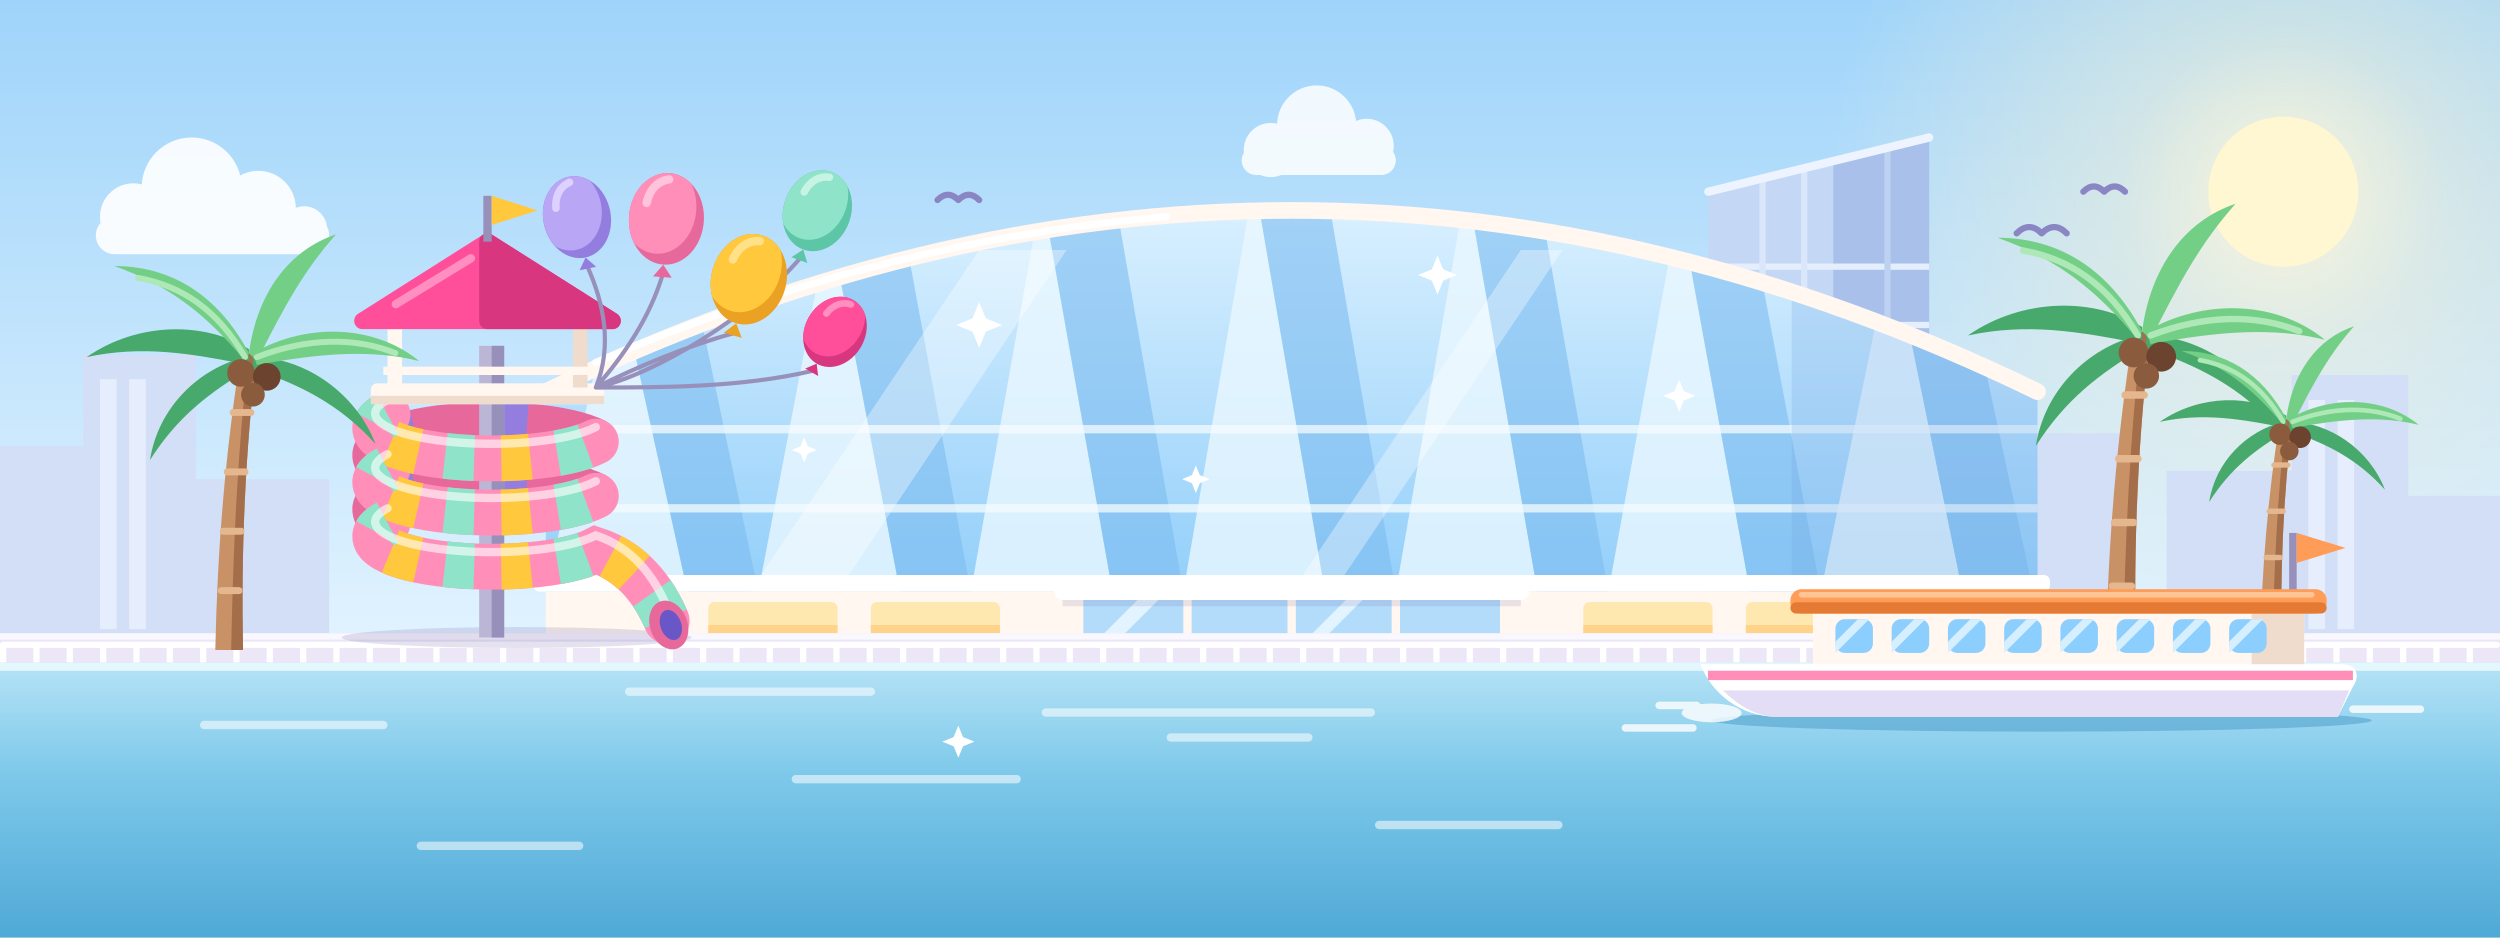
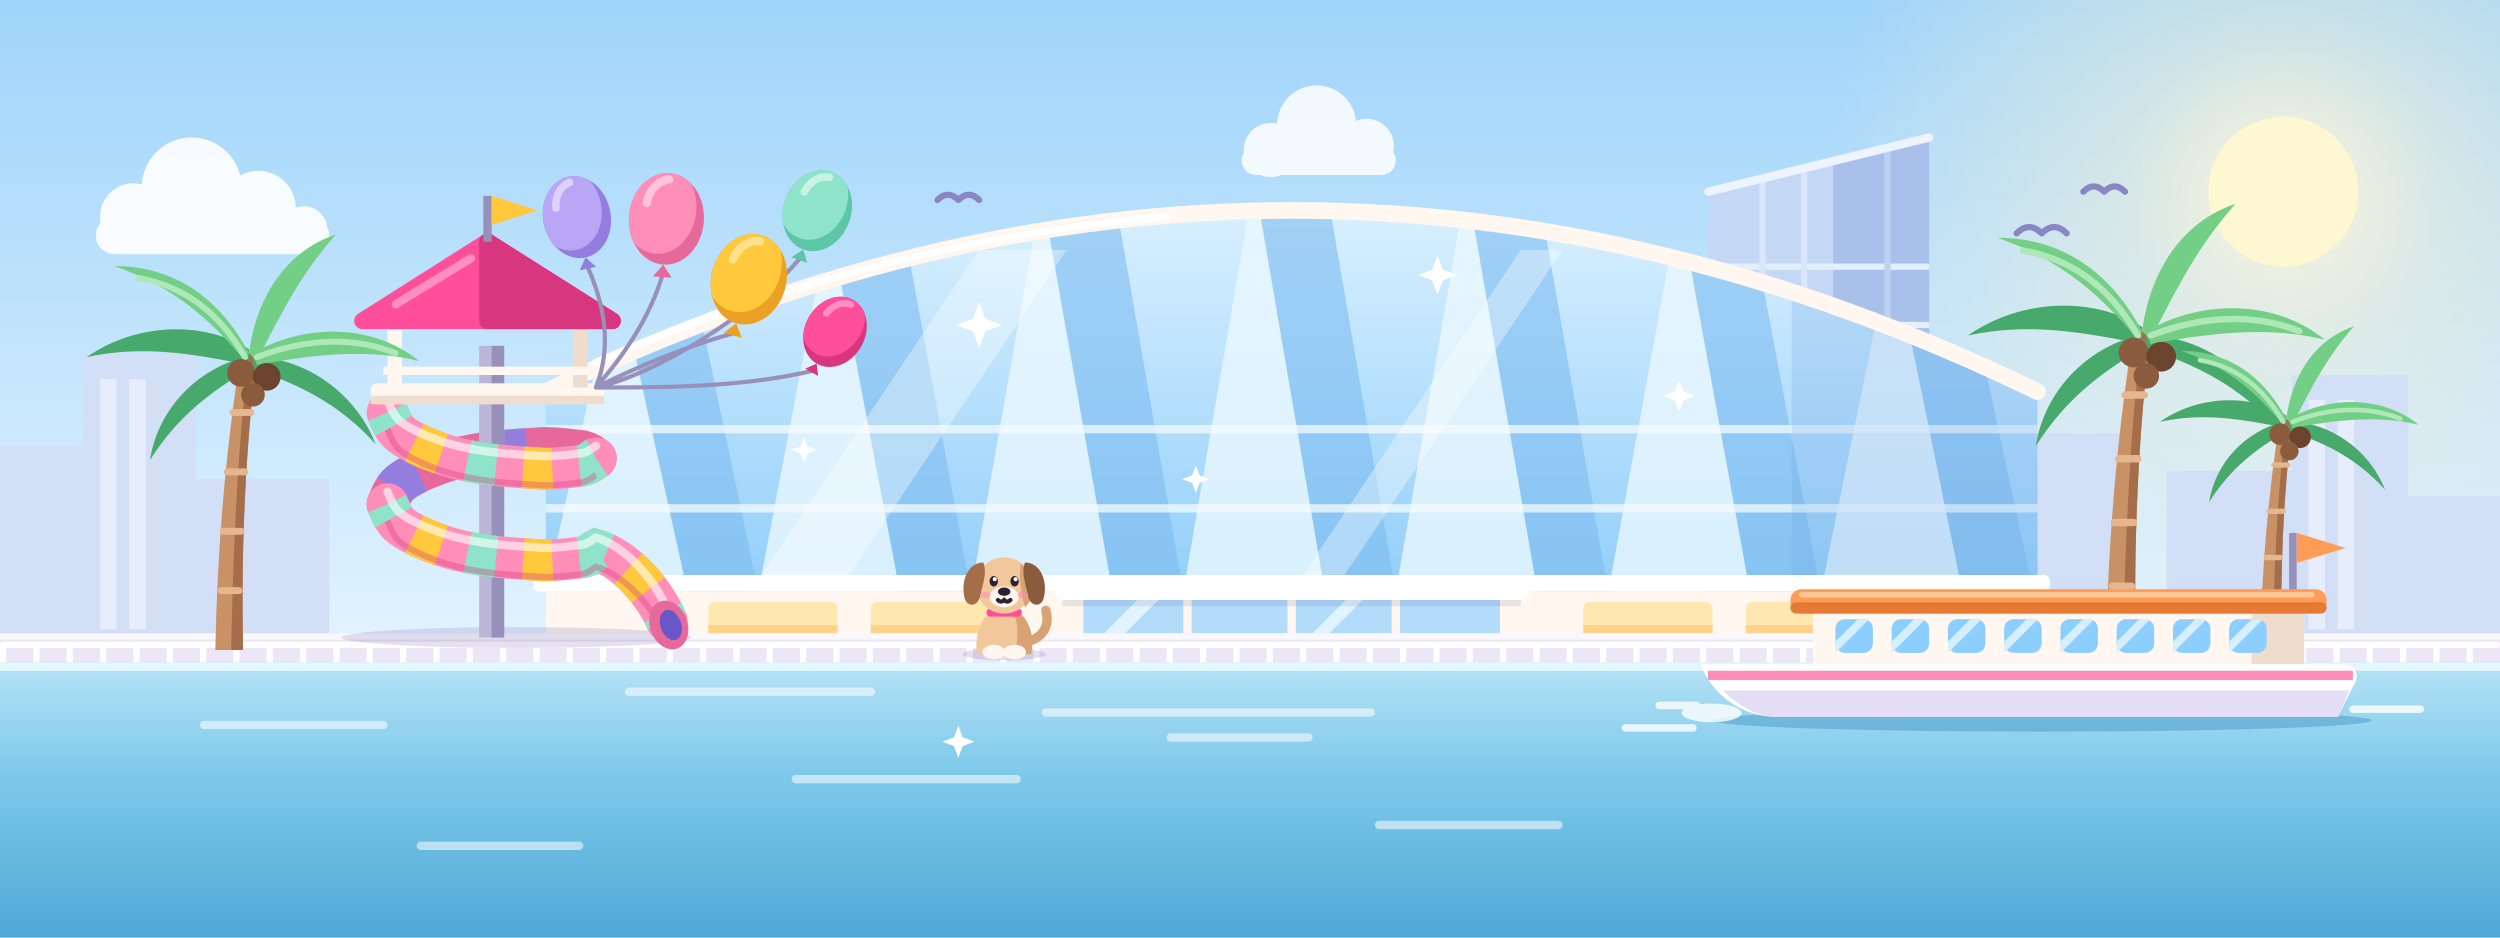
<svg xmlns="http://www.w3.org/2000/svg" viewBox="0 0 1200 450" preserveAspectRatio="xMidYMid slice">
  <defs>
    <linearGradient id="sky" x1="0" y1="0" x2="0" y2="320" gradientUnits="userSpaceOnUse">
      <stop offset="0" stop-color="#9fd4fa" />
      <stop offset="1" stop-color="#e4f4ff" />
    </linearGradient>
    <radialGradient id="sunglow" cx="1096" cy="92" r="220" gradientUnits="userSpaceOnUse">
      <stop offset="0" stop-color="#fff8dc" stop-opacity="0.95" />
      <stop offset="0.35" stop-color="#fff3d0" stop-opacity="0.45" />
      <stop offset="1" stop-color="#fff3d0" stop-opacity="0" />
    </radialGradient>
    <linearGradient id="river" x1="0" y1="318" x2="0" y2="450" gradientUnits="userSpaceOnUse">
      <stop offset="0" stop-color="#b6e3f6" />
      <stop offset="0.4" stop-color="#7ec9ea" />
      <stop offset="1" stop-color="#4fa9d6" />
    </linearGradient>
    <linearGradient id="glass" x1="0" y1="100" x2="0" y2="282" gradientUnits="userSpaceOnUse">
      <stop offset="0" stop-color="#d9f0ff" />
      <stop offset="1" stop-color="#93cffa" />
    </linearGradient>
    <clipPath id="front">
      <path d="M262 284V188Q620 14 978 188V284Z" />
    </clipPath>
    <clipPath id="tower">
      <path d="M820 300V92L926 66V300Z" />
    </clipPath>
    <g id="palm">
      <path d="M-7 0C-6-50-2-100 6-150L14-149C8-100 6-50 7 0Z" fill="#c99266" />
      <path d="M1 0C2-50 4-100 10-150L14-149C8-100 6-50 7 0Z" fill="#a46e4b" />
      <path d="M-4-30h9M-3-60h9M-1-90h9M2-120h9" stroke="#e5b78f" stroke-width="3.5" stroke-linecap="round" />
      <g transform="translate(10 -150)">
        <g fill="#48a96c">
          <path d="M0-2C-22-16-56-16-82 2C-54-4-30 0 0 6Z" />
          <path d="M2 2C28 2 54 20 64 46C46 26 26 16 2 8Z" />
          <path d="M-2 2C-26 8-46 28-50 54C-36 32-20 20 0 8Z" />
        </g>
        <g fill="#73cf86">
          <path d="M0 0C-16-30-40-44-68-44C-40-34-22-20-2 4Z" />
          <path d="M0 0C4-30 20-52 44-60C28-42 18-24 4 4Z" />
          <path d="M2 0C30-16 64-14 86 4C62-2 36 0 4 6Z" />
        </g>
        <path d="M-2 2C-16-22-34-34-56-38M4 2C30-8 54-8 74 0" fill="none" stroke="#aee8b7" stroke-width="3" stroke-linecap="round" />
        <circle cx="-4" cy="10" r="7" fill="#8a5b3d" />
        <circle cx="9" cy="12" r="7" fill="#6b432e" />
        <circle cx="2" cy="21" r="6" fill="#8a5b3d" />
      </g>
    </g>
    <ellipse id="bb" cx="0" cy="-27" rx="18" ry="22" />
    <clipPath id="bc">
      <use href="#bb" />
    </clipPath>
    <path id="bh" d="M-10-34C-9-41-5-45 0-46" fill="none" stroke-width="4" stroke-linecap="round" />
    <path id="bk" d="M-4.5 1h9l-4.5-6z" />
    <g id="bPink">
      <g clip-path="url(#bc)">
        <use href="#bb" fill="#e7699c" />
        <use href="#bb" fill="#ff8fb8" x="-4" y="-5" />
      </g>
      <use href="#bh" stroke="#ffc4da" />
      <use href="#bk" fill="#e7699c" />
    </g>
    <g id="bLav">
      <g clip-path="url(#bc)">
        <use href="#bb" fill="#937ee0" />
        <use href="#bb" fill="#b9a6f5" x="-4" y="-5" />
      </g>
      <use href="#bh" stroke="#ddd2ff" />
      <use href="#bk" fill="#937ee0" />
    </g>
    <g id="bGold">
      <g clip-path="url(#bc)">
        <use href="#bb" fill="#eba123" />
        <use href="#bb" fill="#ffc83d" x="-4" y="-5" />
      </g>
      <use href="#bh" stroke="#ffe189" />
      <use href="#bk" fill="#eba123" />
    </g>
    <g id="bMint">
      <g clip-path="url(#bc)">
        <use href="#bb" fill="#5cc6a6" />
        <use href="#bb" fill="#8fe3c8" x="-4" y="-5" />
      </g>
      <use href="#bh" stroke="#c7f3e4" />
      <use href="#bk" fill="#5cc6a6" />
    </g>
    <g id="bHot">
      <g clip-path="url(#bc)">
        <use href="#bb" fill="#d8367f" />
        <use href="#bb" fill="#ff4f9a" x="-4" y="-5" />
      </g>
      <use href="#bh" stroke="#ff8fc0" />
      <use href="#bk" fill="#d8367f" />
    </g>
-     <path id="tBack" d="M286 212A50 13 0 0 0 186 225M286 238A50 13 0 0 0 186 251" />
-     <path id="tFront" d="M186 199A50 13 0 0 0 286 212M186 225A50 13 0 0 0 286 238M186 251A50 13 0 0 0 286 264C304 270 314 284 320 298" />
-     <path id="sp" d="M0-11l3.2 7.8 7.8 3.2-7.8 3.2-3.2 7.8-3.2-7.8-7.8-3.2 7.8-3.2z" />
+     <path id="tBack" d="M286 220C285 219.5 283.5 217.5 279.5 216.5C275 216 268 215 261 215C254 215.5 244.5 216 236 217C227.5 218 218 220 211 222.5C204 225 197 228 192.5 231.5C188.5 234.5 187 240 186 242" />
+     <path id="tFront" d="M186 198C187 200 188.5 205.5 192.5 208.5C197 212 204 215 211 217.5C218 220 227.5 222 236 223C244.5 224 254 224.5 261 225C268 225 275 224 279.5 223.5C283.5 222.5 285 220.5 286 220M186 242C187 244 188.5 249.5 192.5 252.5C197 256 204 259 211 261.5C218 264 227.5 266 236 267C244.5 268 254 268.5 261 269C268 269 275 268 279.5 267.5C283.5 266.5 285 264.5 286 264C300 268 314 284 320 298" />
+     <path id="sp" d="M0-11l3 8 8 3-8 3-3 8-3-8-8-3 8-3z" />
  </defs>
  <rect width="1200" height="330" fill="url(#sky)" />
  <circle cx="1096" cy="92" r="220" fill="url(#sunglow)" />
  <circle cx="1096" cy="92" r="36" fill="#fff6d2" />
  <g fill="#fff" opacity="0.9">
    <circle cx="64" cy="104" r="16" />
    <circle cx="92" cy="90" r="24" />
    <circle cx="124" cy="100" r="18" />
    <circle cx="146" cy="110" r="11" />
    <rect x="46" y="104" width="112" height="18" rx="9" />
  </g>
  <g fill="#fff" opacity="0.85">
    <circle cx="610" cy="72" r="13" />
    <circle cx="632" cy="60" r="19" />
    <circle cx="656" cy="70" r="13" />
    <rect x="596" y="70" width="74" height="14" rx="7" />
  </g>
  <g fill="none" stroke="#8a86c4" stroke-width="3" stroke-linecap="round" stroke-linejoin="round">
    <path d="M968 112q6-6 12 0q6-6 12 0" />
    <path d="M1000 92q5-5 10 0q5-5 10 0" />
    <path d="M450 96q5-5 10 0q5-5 10 0" />
  </g>
  <g fill="#d3def7">
    <rect x="-10" y="214" width="58" height="110" />
    <rect x="40" y="170" width="54" height="154" />
    <rect x="88" y="230" width="70" height="94" />
    <rect x="958" y="208" width="60" height="116" />
    <rect x="1040" y="226" width="70" height="98" />
    <rect x="1100" y="180" width="56" height="144" />
    <rect x="1150" y="238" width="60" height="86" />
  </g>
  <g fill="#e6edfc">
    <rect x="48" y="182" width="8" height="120" />
    <rect x="62" y="182" width="8" height="120" />
    <rect x="1108" y="192" width="8" height="110" />
    <rect x="1122" y="192" width="8" height="110" />
    <rect x="966" y="220" width="8" height="90" />
  </g>
  <g clip-path="url(#tower)">
    <rect x="814" y="60" width="120" height="250" fill="#c4d8f5" />
    <rect x="880" y="60" width="54" height="250" fill="#a9c1ea" />
    <path d="M820 128H930M820 156H930M820 184H930" stroke="#e5eefc" stroke-width="3" />
    <path d="M846 60V300M866 60V300" stroke="#dae7fb" stroke-width="3" />
    <path d="M906 60V300" stroke="#bdd1f1" stroke-width="3" />
  </g>
  <path d="M820 92L926 66" stroke="#eef4ff" stroke-width="4" stroke-linecap="round" />
  <g clip-path="url(#front)">
    <rect x="250" y="90" width="740" height="200" fill="url(#glass)" />
    <path d="M262 284L296 130L330 284ZM364 284L398 106L432 284ZM466 284L500 92L534 284ZM568 284L602 86L636 284ZM670 284L704 88L738 284ZM772 284L806 98L840 284ZM874 284L908 118L942 284Z" fill="#eaf7ff" opacity="0.8" />
    <path d="M296 130L330 284H364L330 122ZM398 106L432 284H466L432 100ZM500 92L534 284H568L534 88ZM602 86L636 284H670L636 86ZM704 88L738 284H772L738 90ZM806 98L840 284H874L840 104ZM908 118L942 284H976L942 126Z" fill="#7dbdf0" opacity="0.6" />
    <path d="M250 206H990M250 244H990" stroke="#f4fbff" stroke-width="4" opacity="0.75" />
    <rect x="860" y="90" width="130" height="200" fill="#6f9fe0" opacity="0.22" />
    <path d="M360 284L470 120H512L402 284ZM620 284L730 120H750L640 284Z" fill="#fff" opacity="0.35" />
  </g>
  <path d="M262 188Q620 14 978 188" fill="none" stroke="#fff7f0" stroke-width="8" stroke-linecap="round" />
  <path d="M286 174Q420 116 560 104" fill="none" stroke="#fff" stroke-width="3.5" stroke-linecap="round" />
  <g fill="#fff">
    <use href="#sp" transform="translate(470 156)" />
    <use href="#sp" transform="translate(690 132) scale(.85)" />
    <use href="#sp" transform="translate(574 230) scale(.6)" />
    <use href="#sp" transform="translate(806 190) scale(.7)" />
    <use href="#sp" transform="translate(386 216) scale(.55)" />
  </g>
  <rect x="256" y="276" width="728" height="8" rx="3" fill="#fff" />
  <rect x="262" y="284" width="716" height="22" fill="#fff7f0" />
  <rect x="890" y="284" width="88" height="22" fill="#efdccd" />
  <g fill="#ffe7b0">
    <rect x="340" y="289" width="62" height="17" rx="3" />
    <rect x="418" y="289" width="62" height="17" rx="3" />
    <rect x="760" y="289" width="62" height="17" rx="3" />
    <rect x="838" y="289" width="62" height="17" rx="3" />
    <rect x="916" y="289" width="50" height="17" rx="3" />
  </g>
  <g fill="#ffd38a">
    <rect x="340" y="300" width="62" height="6" />
    <rect x="418" y="300" width="62" height="6" />
    <rect x="760" y="300" width="62" height="6" />
    <rect x="838" y="300" width="62" height="6" />
    <rect x="916" y="300" width="50" height="6" />
  </g>
  <rect x="520" y="286" width="200" height="20" fill="#b3dcfb" />
  <path d="M570 286V306M620 286V306M670 286V306" stroke="#fff7f0" stroke-width="4" />
  <path d="M528 306L548 286h10L538 306zM628 306L648 286h8L636 306z" fill="#e2f4ff" />
  <rect x="506" y="280" width="228" height="8" rx="4" fill="#fff" />
  <rect x="510" y="288" width="220" height="3" fill="#4b3a8c" opacity="0.12" />
  <rect y="304" width="1200" height="14" fill="#ece6f7" />
  <rect y="304" width="1200" height="3" fill="#faf8ff" />
  <path d="M0 314h1200" stroke="#fff" stroke-width="10" stroke-dasharray="3 13" />
  <rect y="308" width="1200" height="3" rx="1.5" fill="#fff" />
  <ellipse cx="248" cy="306" rx="84" ry="5" fill="#4b3a8c" opacity="0.15" />
-   <use href="#tBack" fill="none" stroke="#e7699c" stroke-width="22" />
-   <use href="#tBack" fill="none" stroke="#937ee0" stroke-width="22" stroke-dasharray="14 40" stroke-dashoffset="20" />
+   <use href="#tBack" fill="none" stroke="#e7699c" stroke-width="20" stroke-linecap="round" />
+   <use href="#tBack" fill="none" stroke="#937ee0" stroke-width="20" stroke-dasharray="14 40" stroke-dashoffset="20" />
  <rect x="230" y="166" width="12" height="140" fill="#bcb6d6" />
  <rect x="236" y="166" width="6" height="140" fill="#9790ba" />
-   <use href="#tFront" fill="none" stroke="#ff8fb8" stroke-width="22" stroke-linecap="round" />
-   <use href="#tFront" fill="none" stroke="#ffc83d" stroke-width="22" stroke-dasharray="14 40" stroke-dashoffset="34" />
-   <use href="#tFront" fill="none" stroke="#8fe3c8" stroke-width="22" stroke-dasharray="14 40" stroke-dashoffset="7" />
-   <use href="#tFront" fill="none" stroke="#fff" stroke-width="4" stroke-linecap="round" opacity="0.6" transform="translate(0 -7)" />
+   <use href="#tFront" fill="none" stroke="#ff8fb8" stroke-width="20" stroke-linecap="round" />
+   <use href="#tFront" fill="none" stroke="#ffc83d" stroke-width="20" stroke-dasharray="14 40" stroke-dashoffset="34" />
+   <use href="#tFront" fill="none" stroke="#8fe3c8" stroke-width="20" stroke-dasharray="14 40" stroke-dashoffset="7" />
+   <use href="#tFront" fill="none" stroke="#d8367f" stroke-width="3" opacity="0.35" transform="translate(0 8)" />
+   <use href="#tFront" fill="none" stroke="#fff" stroke-width="4" stroke-linecap="round" opacity="0.6" transform="translate(0 -6)" />
  <ellipse cx="321" cy="300" rx="9" ry="12" fill="#e7699c" transform="rotate(-20 321 300)" />
  <ellipse cx="322" cy="300" rx="5" ry="7.5" fill="#6a57c7" transform="rotate(-20 322 300)" />
  <rect x="178" y="184" width="112" height="10" rx="3" fill="#fff7f0" />
  <rect x="178" y="190" width="112" height="4" fill="#efdccd" />
  <rect x="186" y="150" width="7" height="36" fill="#fff7f0" />
  <rect x="275" y="150" width="7" height="36" fill="#efdccd" />
  <path d="M184 178h100" stroke="#fff7f0" stroke-width="4" />
  <path d="M174 154L234 116L294 154Z" fill="#ff4f9a" stroke="#ff4f9a" stroke-width="8" stroke-linejoin="round" />
  <path d="M234 116L294 154H234Z" fill="#d8367f" stroke="#d8367f" stroke-width="8" stroke-linejoin="round" />
  <path d="M190 146L226 124" stroke="#ff8fc0" stroke-width="4" stroke-linecap="round" />
  <rect x="232" y="94" width="4" height="22" fill="#9790ba" />
  <path d="M236 94l22 7-22 7z" fill="#ffc83d" />
  <g fill="none" stroke="#9790ba" stroke-width="2" stroke-linecap="round">
    <path d="M286 186C300 170 312 152 318 132M286 186C306 176 330 166 352 160M286 186C294 166 290 146 282 128M286 186C314 180 360 152 384 124M286 186C318 186 356 186 390 178" />
  </g>
  <use href="#bPink" transform="translate(318 132) rotate(4)" />
  <use href="#bGold" transform="translate(352 160) rotate(16)" />
  <use href="#bLav" transform="translate(282 128) rotate(-12) scale(.9)" />
  <use href="#bMint" transform="translate(384 124) rotate(20) scale(.9)" />
  <use href="#bHot" transform="translate(390 178) rotate(30) scale(.8)" />
+   <g transform="translate(482 314)">
+     <ellipse cx="0" cy="0" rx="20" ry="3" fill="#4b3a8c" opacity="0.15" />
+     <path d="M11-6C19-8 22-14 20-21" fill="none" stroke="#d9a275" stroke-width="4.5" stroke-linecap="round" />
+     <path d="M-13 0C-15-12-8-23 0-23C8-23 15-12 13 0Z" fill="#f2c79b" />
+     <path d="M4-22C11-19 15-10 13 0H5C7-8 7-15 4-22Z" fill="#d9a275" />
+     <ellipse cx="-5" cy="-1" rx="5.5" ry="3.5" fill="#fff7f0" />
+     <ellipse cx="5" cy="-1" rx="5.5" ry="3.5" fill="#fff7f0" />
+     <rect x="-8.5" y="-22" width="17" height="4" rx="2" fill="#ff4f9a" />
+     <circle cx="0" cy="-33" r="13.5" fill="#f2c79b" />
+     <path d="M8-43.5a13.5 13.5 0 0 1 2 21C8-29 7-37 8-43.5Z" fill="#d9a275" />
+     <path d="M-10-44C-17.5-44-21-35-19-27C-18-22.5-12.5-22.5-11.5-28C-10.5-33-8-39-10-44Z" fill="#a46e4b" />
+     <path d="M10-44C17.5-44 21-35 19-27C18-22.5 12.5-22.5 11.5-28C10.5-33 8-39 10-44Z" fill="#8a5b3d" />
+     <ellipse cx="0" cy="-27.5" rx="7" ry="5" fill="#fff7f0" />
+     <ellipse cx="0" cy="-30" rx="3" ry="2" fill="#2b2330" />
+     <path d="M-3-26q1.5 1.5 3 0q1.5 1.5 3 0" fill="none" stroke="#2b2330" stroke-width="2" stroke-linecap="round" />
+     <ellipse cx="-5" cy="-35" rx="2" ry="2.5" fill="#2b2330" />
+     <ellipse cx="5" cy="-35" rx="2" ry="2.5" fill="#2b2330" />
+     <circle cx="-4.5" cy="-36" r="1" fill="#fff" />
+     <circle cx="5.5" cy="-36" r="1" fill="#fff" />
+     <ellipse cx="-9" cy="-28.5" rx="2.5" ry="1.5" fill="#ff8fb8" opacity="0.55" />
+     <ellipse cx="9" cy="-28.5" rx="2.5" ry="1.5" fill="#ff8fb8" opacity="0.55" />
+   </g>
  <use href="#palm" transform="translate(110 312) scale(.95)" />
  <use href="#palm" transform="translate(1018 312) scale(1.02)" />
  <use href="#palm" transform="translate(1090 312) scale(.74)" />
  <rect y="318" width="1200" height="132" fill="url(#river)" />
  <rect y="318" width="1200" height="4" fill="#effcff" opacity="0.8" />
  <g fill="#fff" opacity="0.55">
    <rect x="300" y="330" width="120" height="4" rx="2" />
    <rect x="500" y="340" width="160" height="4" rx="2" />
    <rect x="560" y="352" width="70" height="4" rx="2" />
    <rect x="96" y="346" width="90" height="4" rx="2" />
    <rect x="380" y="372" width="110" height="4" rx="2" />
    <rect x="660" y="394" width="90" height="4" rx="2" />
    <rect x="200" y="404" width="80" height="4" rx="2" />
  </g>
  <use href="#sp" fill="#fff" transform="translate(460 356) scale(.7)" />
  <g transform="translate(980 344) scale(.9)">
    <ellipse cx="0" cy="2" rx="176" ry="6" fill="#3d93c4" opacity="0.45" />
    <g fill="#fff" opacity="0.8">
      <ellipse cx="-176" cy="-2" rx="16" ry="5" />
      <rect x="164" y="-6" width="40" height="4" rx="2" />
      <rect x="-224" y="4" width="40" height="4" rx="2" />
      <rect x="-206" y="-8" width="24" height="4" rx="2" />
    </g>
    <rect x="132" y="-98" width="4" height="40" fill="#9790ba" />
    <path d="M136-98l26 8-26 8z" fill="#ff9c57" />
    <path d="M-122-58H140V-26H-122Z" fill="#fff7f0" />
    <path d="M112-58H140V-26H112Z" fill="#efdccd" />
    <g fill="#8ccfff">
      <rect x="-110" y="-52" width="20" height="18" rx="5" />
      <rect x="-80" y="-52" width="20" height="18" rx="5" />
      <rect x="-50" y="-52" width="20" height="18" rx="5" />
      <rect x="-20" y="-52" width="20" height="18" rx="5" />
      <rect x="10" y="-52" width="20" height="18" rx="5" />
      <rect x="40" y="-52" width="20" height="18" rx="5" />
      <rect x="70" y="-52" width="20" height="18" rx="5" />
      <rect x="100" y="-52" width="20" height="18" rx="5" />
    </g>
    <path d="M-110-40l12-12h6l-18 18zM-80-40l12-12h6l-18 18zM-50-40l12-12h6l-18 18zM-20-40l12-12h6l-18 18zM10-40l12-12h6l-18 18zM40-40l12-12h6l-18 18zM70-40l12-12h6l-18 18zM100-40l12-12h6l-18 18z" fill="#d6efff" />
    <rect x="-134" y="-68" width="286" height="13" rx="6" fill="#ff9c57" />
    <rect x="-134" y="-61" width="286" height="6" rx="3" fill="#e57a35" />
    <path d="M-128-65H144" stroke="#ffc595" stroke-width="3" stroke-linecap="round" />
    <path d="M-182-28H160C168-28 170-22 166-16L158 0H-142C-160 0-176-12-182-28Z" fill="#fff" />
    <path d="M-170-14H164L158 0H-142C-152 0-162-6-170-14Z" fill="#e4ddf6" />
    <path d="M-178-22H166" stroke="#ff8fb8" stroke-width="5" />
  </g>
</svg>
